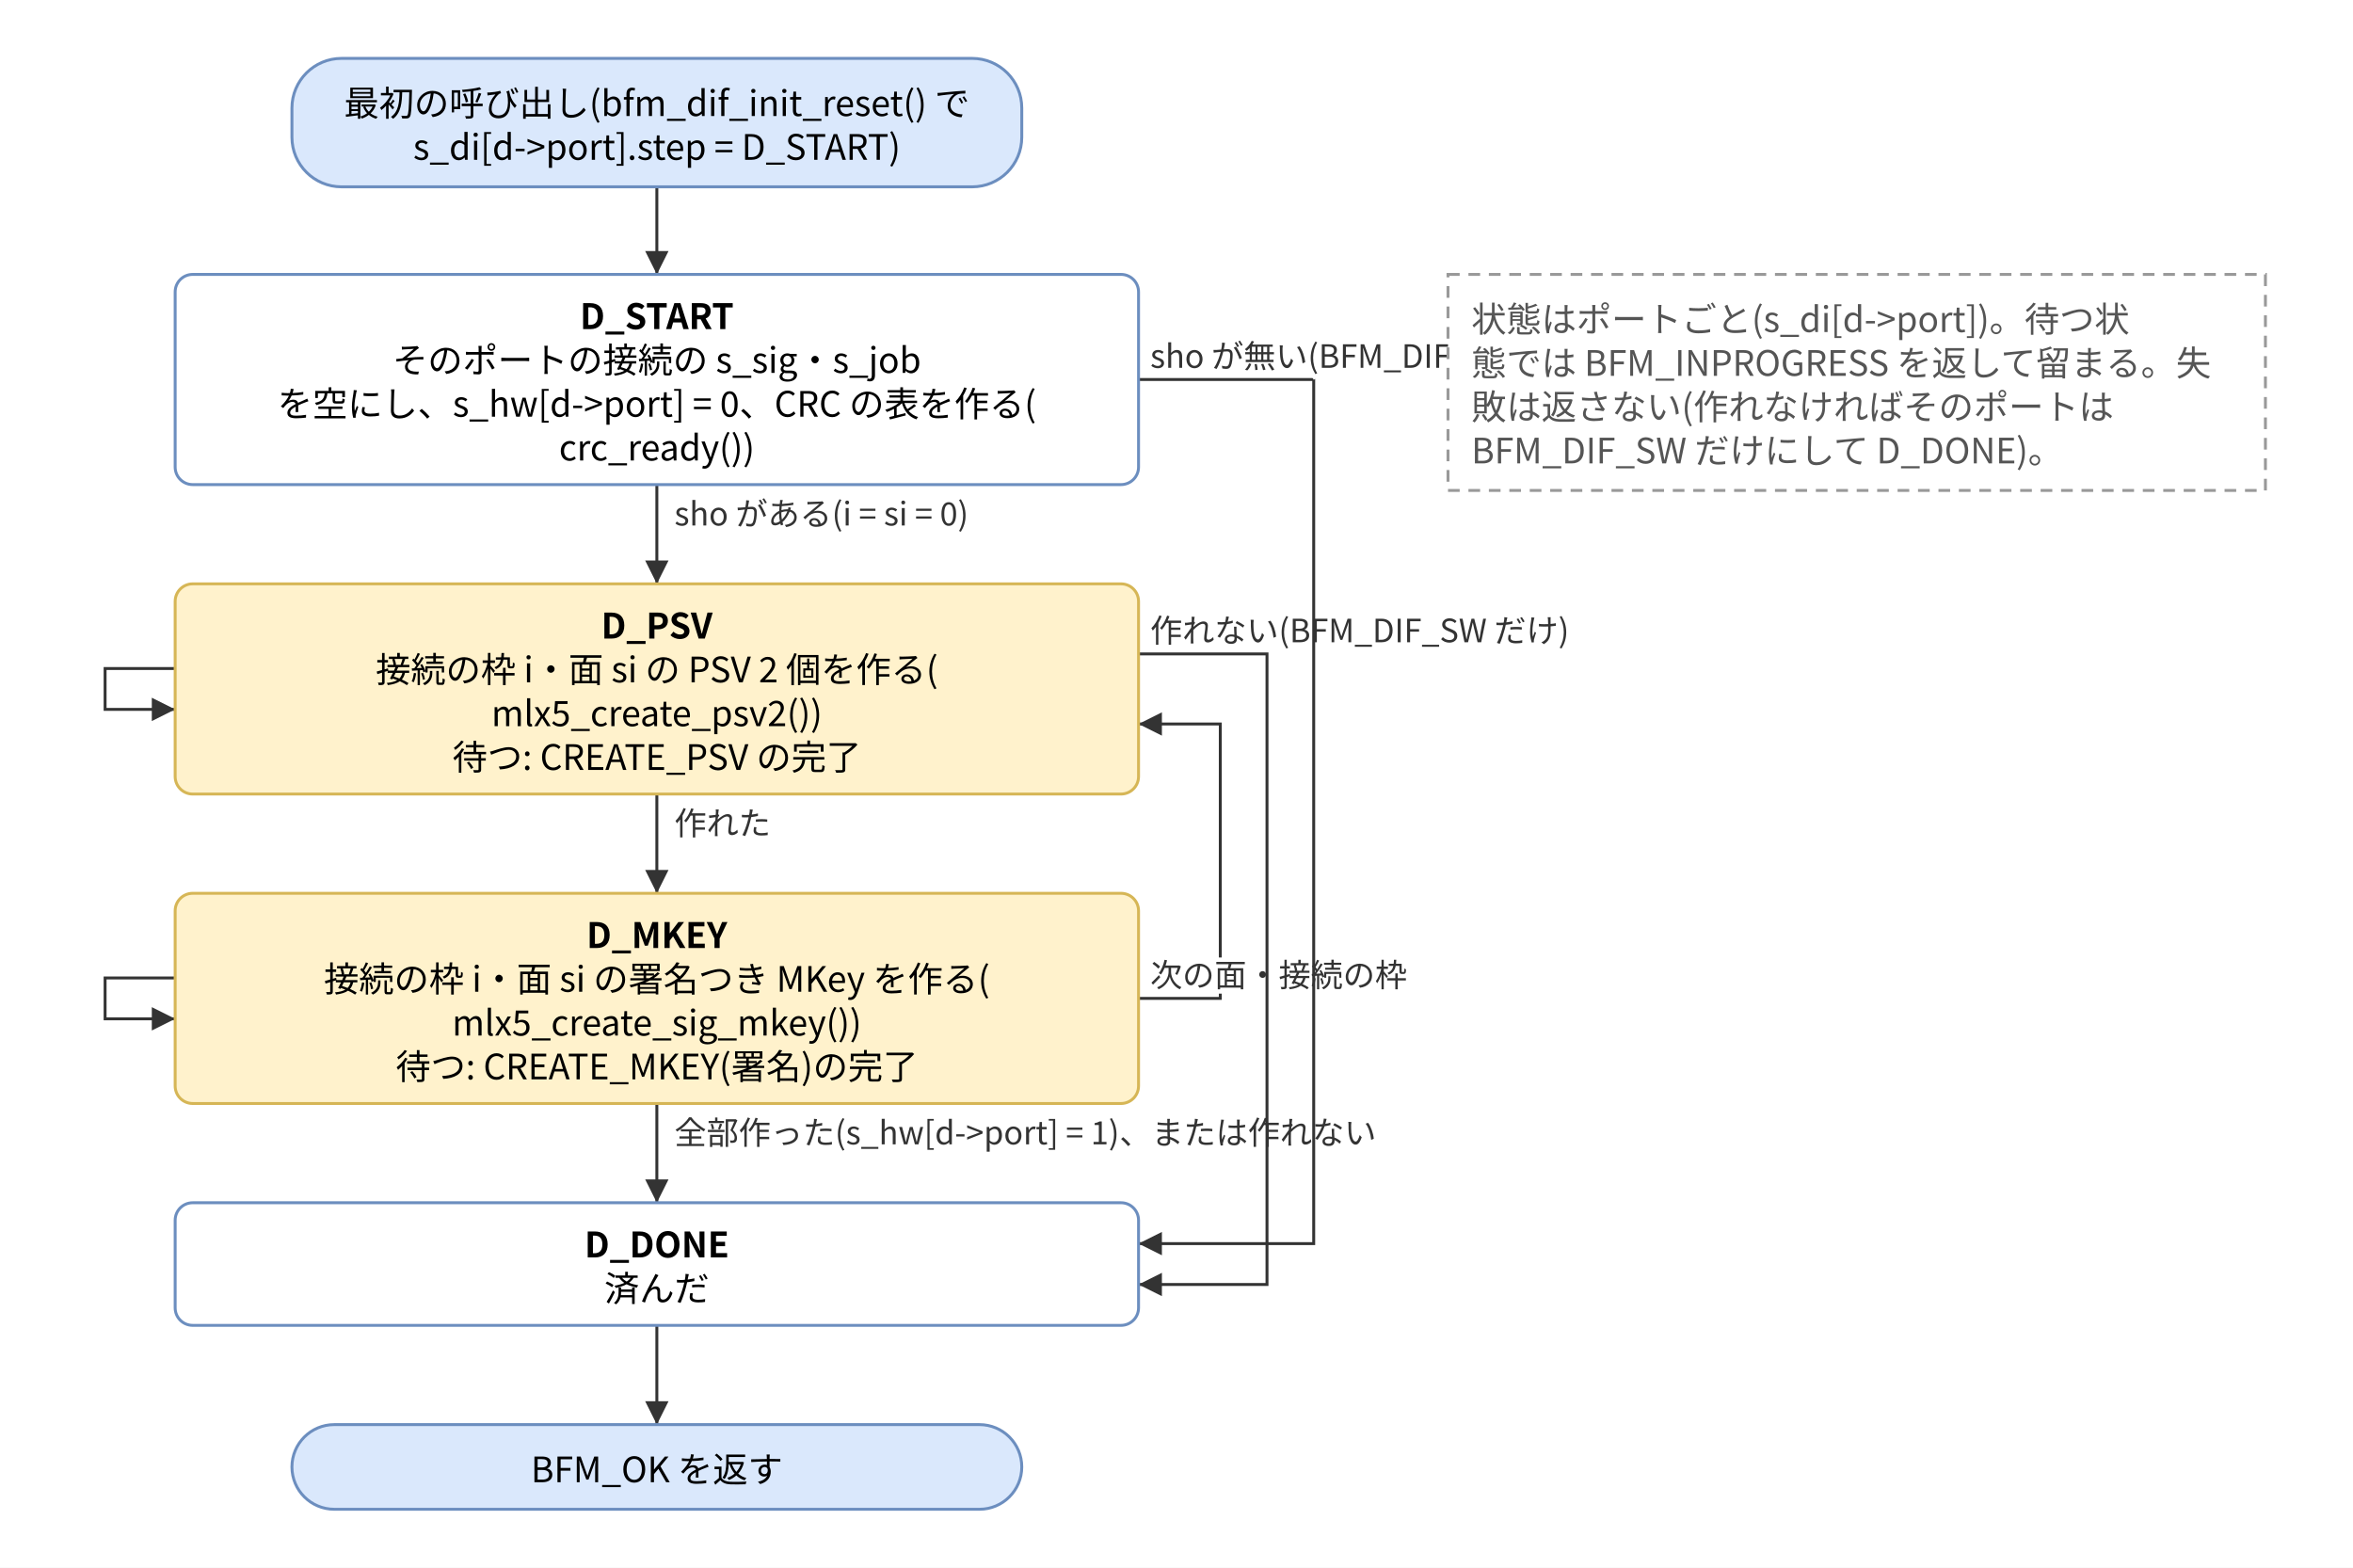
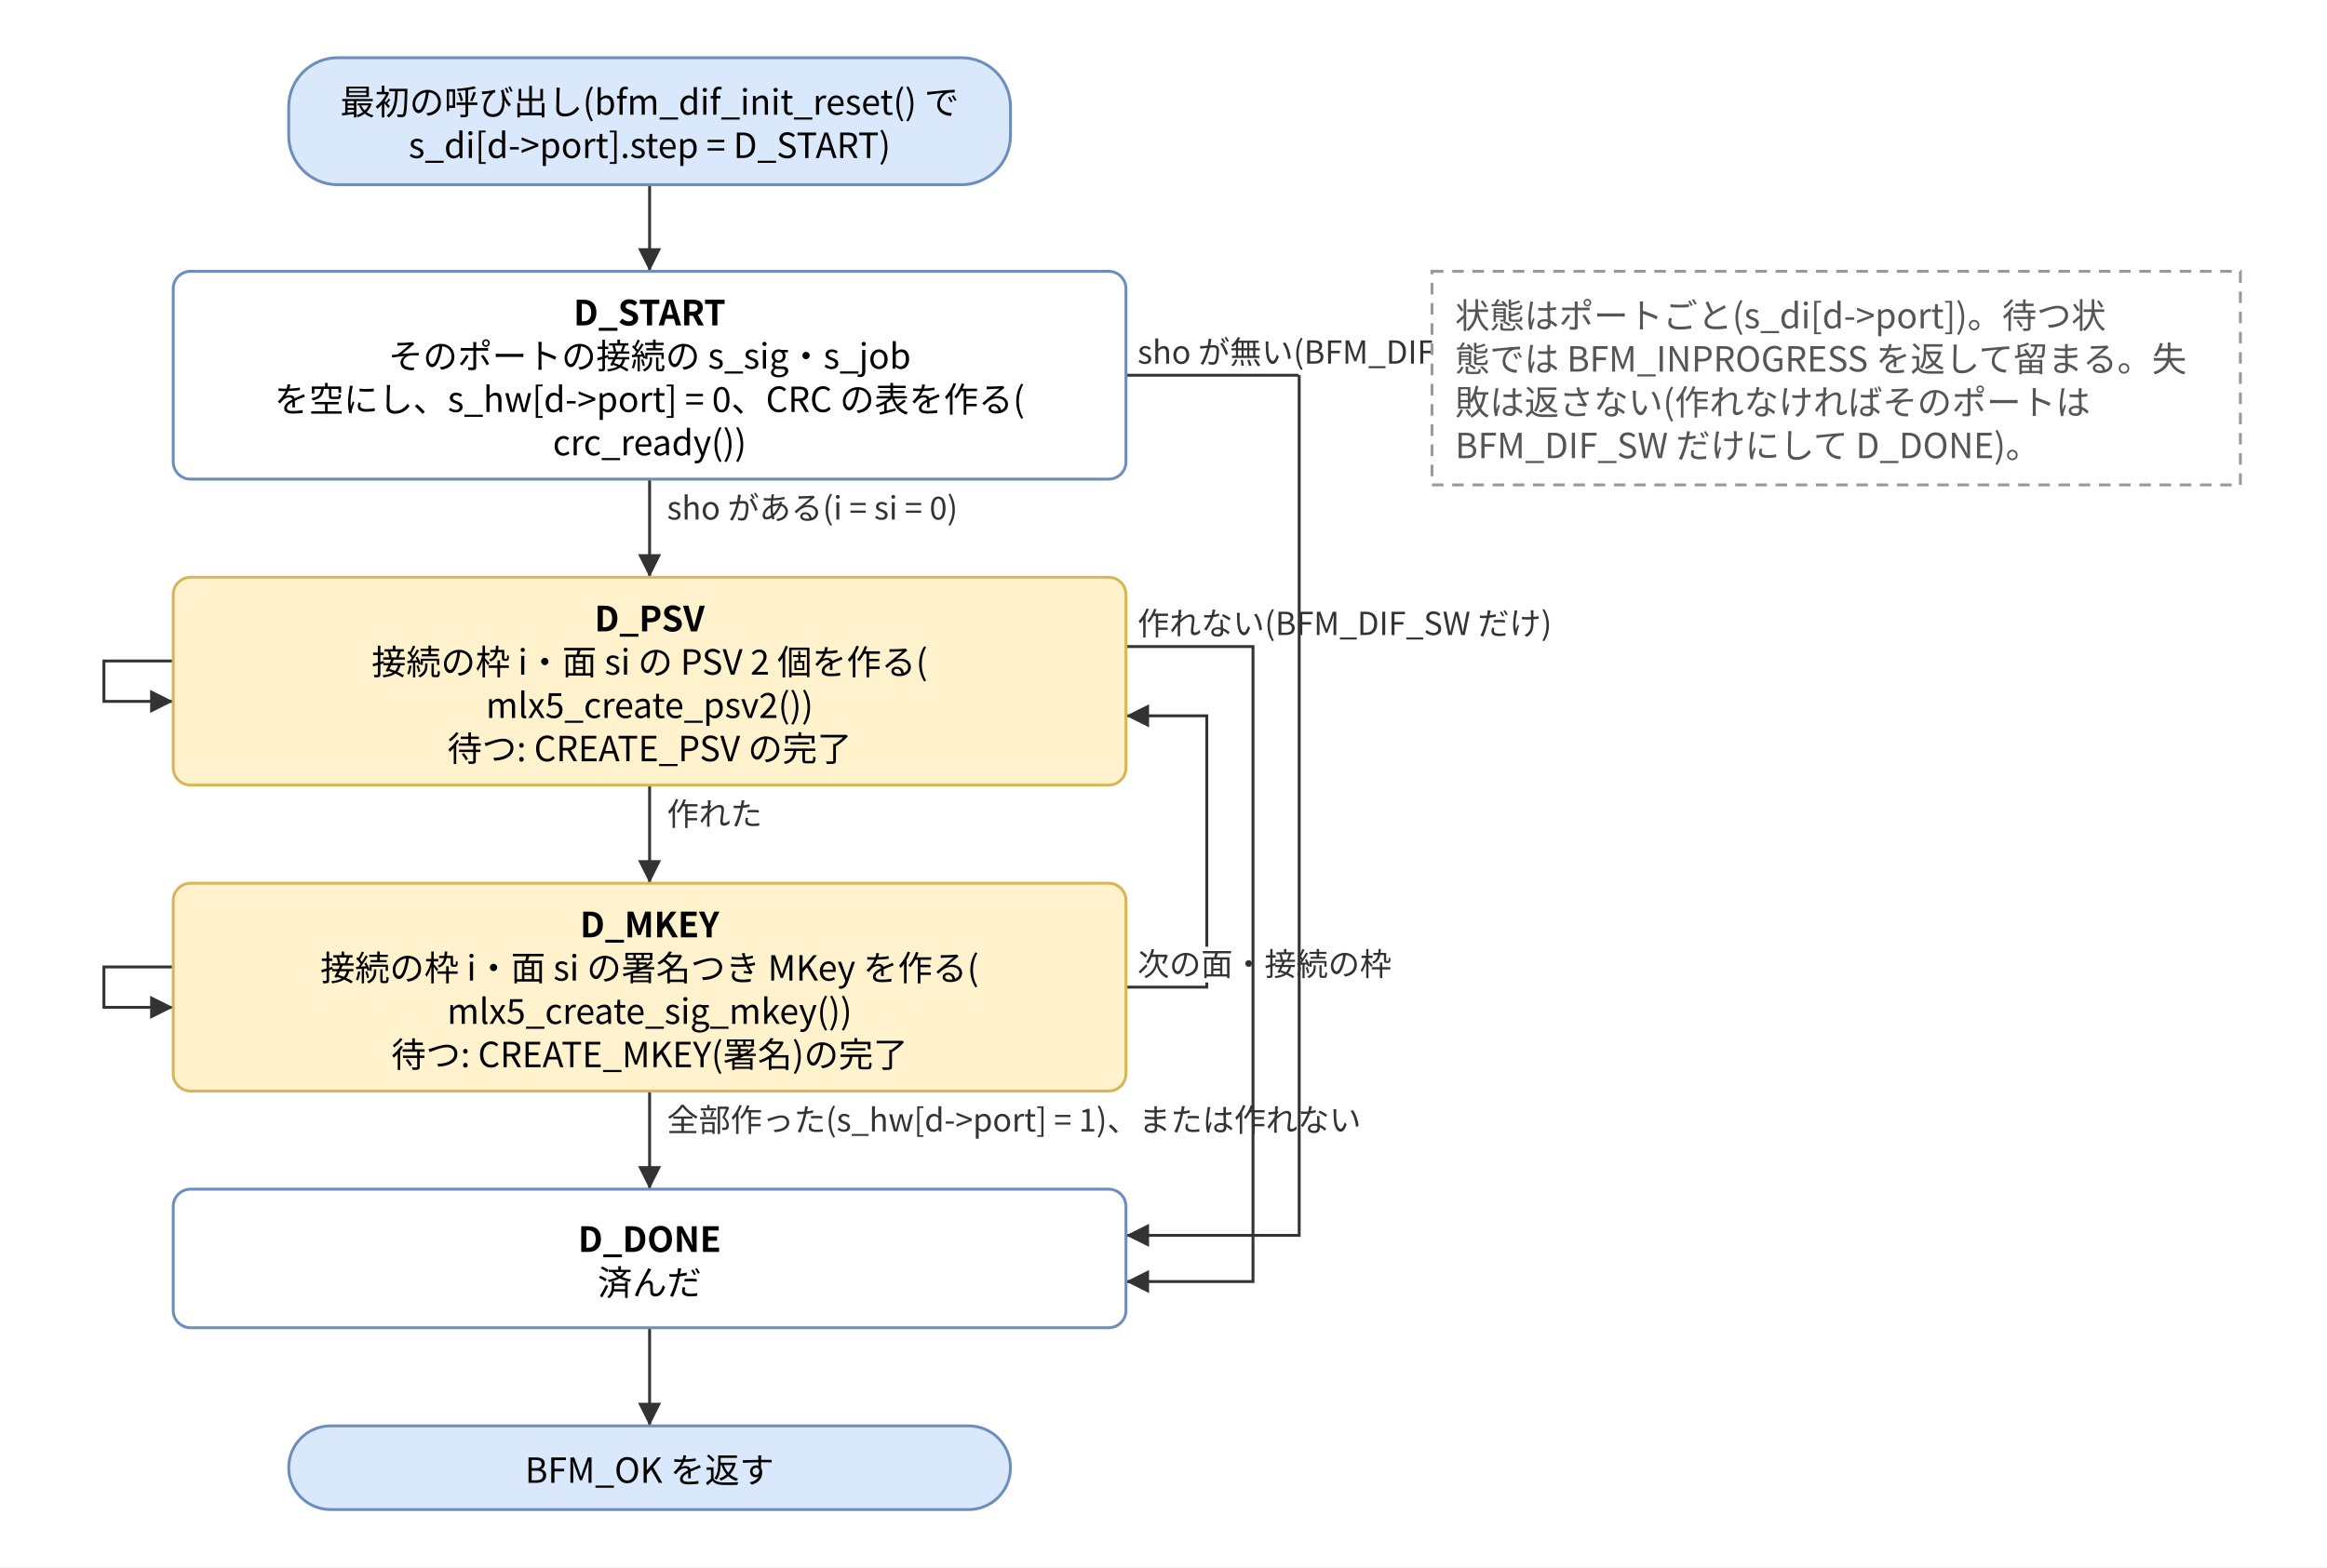
- <svg xmlns="http://www.w3.org/2000/svg" version="1.1" width="806" height="537" viewBox="0 0 806 537" font-family="Noto Sans CJK JP, Meiryo, sans-serif" content="&lt;mxfile host=&quot;bfmem-gen&quot; type=&quot;device&quot;&gt;&lt;diagram id=&quot;72f030a4551d53ef8d84&quot; name=&quot;bfm_dif_init_step 状態遷移&quot;&gt;&lt;mxGraphModel dx=&quot;800&quot; dy=&quot;600&quot; grid=&quot;0&quot; gridSize=&quot;10&quot; guides=&quot;1&quot; tooltips=&quot;1&quot; connect=&quot;1&quot; arrows=&quot;1&quot; fold=&quot;1&quot; page=&quot;0&quot; pageScale=&quot;1&quot; math=&quot;0&quot; shadow=&quot;0&quot;&gt;&lt;root&gt;&lt;mxCell id=&quot;0&quot;/&gt;&lt;mxCell id=&quot;1&quot; parent=&quot;0&quot;/&gt;&lt;mxCell id=&quot;s_start&quot; value=&quot;最初の呼び出し(bfm_dif_init_reset() で&amp;lt;br&amp;gt;s_di[d-&amp;amp;gt;port].step = D_START)&quot; style=&quot;rounded=1;arcSize=50;whiteSpace=wrap;html=1;fillColor=#dae8fc;strokeColor=#6c8ebf;&quot; vertex=&quot;1&quot; parent=&quot;1&quot;&gt;&lt;mxGeometry x=&quot;100.0&quot; y=&quot;20.0&quot; width=&quot;250.0&quot; height=&quot;44.0&quot; as=&quot;geometry&quot;/&gt;&lt;/mxCell&gt;&lt;mxCell id=&quot;s0&quot; value=&quot;D_START&amp;lt;br&amp;gt;そのポートの接続の s_sig・s_job&amp;lt;br&amp;gt;を空にし、s_hw[d-&amp;amp;gt;port] = 0、CRC の表を作る(&amp;lt;br&amp;gt;crc_ready())&quot; style=&quot;rounded=1;whiteSpace=wrap;html=1;fillColor=#ffffff;strokeColor=#6c8ebf;&quot; vertex=&quot;1&quot; parent=&quot;1&quot;&gt;&lt;mxGeometry x=&quot;60.0&quot; y=&quot;94.0&quot; width=&quot;330.0&quot; height=&quot;72.0&quot; as=&quot;geometry&quot;/&gt;&lt;/mxCell&gt;&lt;mxCell id=&quot;s1&quot; value=&quot;D_PSV&amp;lt;br&amp;gt;接続の枠 i・面 si の PSV 2 個を作る(&amp;lt;br&amp;gt;mlx5_create_psv2())&amp;lt;br&amp;gt;待つ: CREATE_PSV の完了&quot; style=&quot;rounded=1;whiteSpace=wrap;html=1;fillColor=#fff2cc;strokeColor=#d6b656;&quot; vertex=&quot;1&quot; parent=&quot;1&quot;&gt;&lt;mxGeometry x=&quot;60.0&quot; y=&quot;200.0&quot; width=&quot;330.0&quot; height=&quot;72.0&quot; as=&quot;geometry&quot;/&gt;&lt;/mxCell&gt;&lt;mxCell id=&quot;s2&quot; value=&quot;D_MKEY&amp;lt;br&amp;gt;接続の枠 i・面 si の署名つき MKey を作る(&amp;lt;br&amp;gt;mlx5_create_sig_mkey())&amp;lt;br&amp;gt;待つ: CREATE_MKEY(署名)の完了&quot; style=&quot;rounded=1;whiteSpace=wrap;html=1;fillColor=#fff2cc;strokeColor=#d6b656;&quot; vertex=&quot;1&quot; parent=&quot;1&quot;&gt;&lt;mxGeometry x=&quot;60.0&quot; y=&quot;306.0&quot; width=&quot;330.0&quot; height=&quot;72.0&quot; as=&quot;geometry&quot;/&gt;&lt;/mxCell&gt;&lt;mxCell id=&quot;s3&quot; value=&quot;D_DONE&amp;lt;br&amp;gt;済んだ&quot; style=&quot;rounded=1;whiteSpace=wrap;html=1;fillColor=#ffffff;strokeColor=#6c8ebf;&quot; vertex=&quot;1&quot; parent=&quot;1&quot;&gt;&lt;mxGeometry x=&quot;60.0&quot; y=&quot;412.0&quot; width=&quot;330.0&quot; height=&quot;42.0&quot; as=&quot;geometry&quot;/&gt;&lt;/mxCell&gt;&lt;mxCell id=&quot;s_end&quot; value=&quot;BFM_OK を返す&quot; style=&quot;rounded=1;arcSize=50;whiteSpace=wrap;html=1;fillColor=#dae8fc;strokeColor=#6c8ebf;&quot; vertex=&quot;1&quot; parent=&quot;1&quot;&gt;&lt;mxGeometry x=&quot;100.0&quot; y=&quot;488.0&quot; width=&quot;250.0&quot; height=&quot;29.0&quot; as=&quot;geometry&quot;/&gt;&lt;/mxCell&gt;&lt;mxCell id=&quot;s_note&quot; value=&quot;状態はポートごと(s_di[d-&amp;amp;gt;port])。待つ状&amp;lt;br&amp;gt;態では BFM_INPROGRESS を返して留まる。失&amp;lt;br&amp;gt;敗は返さない(作れなければそのポートは&amp;lt;br&amp;gt;BFM_DIF_SW だけにして D_DONE)。&quot; style=&quot;rounded=0;whiteSpace=wrap;html=1;dashed=1;strokeColor=#999999;fontColor=#555555;align=left;spacingLeft=8;&quot; vertex=&quot;1&quot; parent=&quot;1&quot;&gt;&lt;mxGeometry x=&quot;496.0&quot; y=&quot;94.0&quot; width=&quot;280.0&quot; height=&quot;74.0&quot; as=&quot;geometry&quot;/&gt;&lt;/mxCell&gt;&lt;mxCell id=&quot;e0&quot; value=&quot;&quot; style=&quot;edgeStyle=none;html=1;rounded=0;endArrow=block;endFill=1;exitX=0.5;exitY=1;exitDx=0;exitDy=0;exitPerimeter=0;entryX=0.5;entryY=0;entryDx=0;entryDy=0;entryPerimeter=0;&quot; edge=&quot;1&quot; parent=&quot;1&quot; source=&quot;s_start&quot; target=&quot;s0&quot;&gt;&lt;mxGeometry relative=&quot;1&quot; as=&quot;geometry&quot;&gt;&lt;Array as=&quot;points&quot;&gt;&lt;/Array&gt;&lt;/mxGeometry&gt;&lt;/mxCell&gt;&lt;mxCell id=&quot;e1&quot; value=&quot;sho がある(i = si = 0)&quot; style=&quot;edgeStyle=none;html=1;rounded=0;endArrow=block;endFill=1;exitX=0.5;exitY=1;exitDx=0;exitDy=0;exitPerimeter=0;entryX=0.5;entryY=0;entryDx=0;entryDy=0;entryPerimeter=0;&quot; edge=&quot;1&quot; parent=&quot;1&quot; source=&quot;s0&quot; target=&quot;s1&quot;&gt;&lt;mxGeometry relative=&quot;1&quot; as=&quot;geometry&quot;&gt;&lt;Array as=&quot;points&quot;&gt;&lt;/Array&gt;&lt;/mxGeometry&gt;&lt;/mxCell&gt;&lt;mxCell id=&quot;e2&quot; value=&quot;作れた&quot; style=&quot;edgeStyle=none;html=1;rounded=0;endArrow=block;endFill=1;exitX=0.5;exitY=1;exitDx=0;exitDy=0;exitPerimeter=0;entryX=0.5;entryY=0;entryDx=0;entryDy=0;entryPerimeter=0;&quot; edge=&quot;1&quot; parent=&quot;1&quot; source=&quot;s1&quot; target=&quot;s2&quot;&gt;&lt;mxGeometry relative=&quot;1&quot; as=&quot;geometry&quot;&gt;&lt;Array as=&quot;points&quot;&gt;&lt;/Array&gt;&lt;/mxGeometry&gt;&lt;/mxCell&gt;&lt;mxCell id=&quot;e3&quot; value=&quot;全部作った(s_hw[d-&amp;gt;port] = 1)、または作れない&quot; style=&quot;edgeStyle=none;html=1;rounded=0;endArrow=block;endFill=1;exitX=0.5;exitY=1;exitDx=0;exitDy=0;exitPerimeter=0;entryX=0.5;entryY=0;entryDx=0;entryDy=0;entryPerimeter=0;&quot; edge=&quot;1&quot; parent=&quot;1&quot; source=&quot;s2&quot; target=&quot;s3&quot;&gt;&lt;mxGeometry relative=&quot;1&quot; as=&quot;geometry&quot;&gt;&lt;Array as=&quot;points&quot;&gt;&lt;/Array&gt;&lt;/mxGeometry&gt;&lt;/mxCell&gt;&lt;mxCell id=&quot;e4&quot; value=&quot;&quot; style=&quot;edgeStyle=none;html=1;rounded=0;endArrow=block;endFill=1;exitX=0.5;exitY=1;exitDx=0;exitDy=0;exitPerimeter=0;entryX=0.5;entryY=0;entryDx=0;entryDy=0;entryPerimeter=0;&quot; edge=&quot;1&quot; parent=&quot;1&quot; source=&quot;s3&quot; target=&quot;s_end&quot;&gt;&lt;mxGeometry relative=&quot;1&quot; as=&quot;geometry&quot;&gt;&lt;Array as=&quot;points&quot;&gt;&lt;/Array&gt;&lt;/mxGeometry&gt;&lt;/mxCell&gt;&lt;mxCell id=&quot;e5&quot; value=&quot;次の面・接続の枠&quot; style=&quot;edgeStyle=none;html=1;rounded=0;endArrow=block;endFill=1;exitX=1;exitY=0.5;exitDx=0;exitDy=0;exitPerimeter=0;entryX=1;entryY=0.667;entryDx=0;entryDy=0;entryPerimeter=0;&quot; edge=&quot;1&quot; parent=&quot;1&quot; source=&quot;s2&quot; target=&quot;s1&quot;&gt;&lt;mxGeometry relative=&quot;1&quot; as=&quot;geometry&quot;&gt;&lt;Array as=&quot;points&quot;&gt;&lt;mxPoint x=&quot;418.0&quot; y=&quot;342.0&quot;/&gt;&lt;mxPoint x=&quot;418.0&quot; y=&quot;248.0&quot;/&gt;&lt;/Array&gt;&lt;/mxGeometry&gt;&lt;/mxCell&gt;&lt;mxCell id=&quot;e6&quot; value=&quot;作れない(BFM_DIF_SW だけ)&quot; style=&quot;edgeStyle=none;html=1;rounded=0;endArrow=block;endFill=1;exitX=1;exitY=0.333;exitDx=0;exitDy=0;exitPerimeter=0;entryX=1;entryY=0.667;entryDx=0;entryDy=0;entryPerimeter=0;&quot; edge=&quot;1&quot; parent=&quot;1&quot; source=&quot;s1&quot; target=&quot;s3&quot;&gt;&lt;mxGeometry relative=&quot;1&quot; as=&quot;geometry&quot;&gt;&lt;Array as=&quot;points&quot;&gt;&lt;mxPoint x=&quot;434.0&quot; y=&quot;224.0&quot;/&gt;&lt;mxPoint x=&quot;434.0&quot; y=&quot;440.0&quot;/&gt;&lt;/Array&gt;&lt;/mxGeometry&gt;&lt;/mxCell&gt;&lt;mxCell id=&quot;e7&quot; value=&quot;sho が無い(BFM_DIF_SW だけ)&quot; style=&quot;edgeStyle=none;html=1;rounded=0;endArrow=block;endFill=1;exitX=1;exitY=0.5;exitDx=0;exitDy=0;exitPerimeter=0;entryX=1;entryY=0.333;entryDx=0;entryDy=0;entryPerimeter=0;&quot; edge=&quot;1&quot; parent=&quot;1&quot; source=&quot;s0&quot; target=&quot;s3&quot;&gt;&lt;mxGeometry relative=&quot;1&quot; as=&quot;geometry&quot;&gt;&lt;Array as=&quot;points&quot;&gt;&lt;mxPoint x=&quot;450.0&quot; y=&quot;130.0&quot;/&gt;&lt;mxPoint x=&quot;450.0&quot; y=&quot;426.0&quot;/&gt;&lt;/Array&gt;&lt;/mxGeometry&gt;&lt;/mxCell&gt;&lt;mxCell id=&quot;e8&quot; value=&quot;&quot; style=&quot;edgeStyle=none;html=1;rounded=0;endArrow=block;endFill=1;exitX=0;exitY=0.403;exitDx=0;exitDy=0;exitPerimeter=0;entryX=0;entryY=0.597;entryDx=0;entryDy=0;entryPerimeter=0;&quot; edge=&quot;1&quot; parent=&quot;1&quot; source=&quot;s1&quot; target=&quot;s1&quot;&gt;&lt;mxGeometry relative=&quot;1&quot; as=&quot;geometry&quot;&gt;&lt;Array as=&quot;points&quot;&gt;&lt;mxPoint x=&quot;36.0&quot; y=&quot;229.0&quot;/&gt;&lt;mxPoint x=&quot;36.0&quot; y=&quot;243.0&quot;/&gt;&lt;/Array&gt;&lt;/mxGeometry&gt;&lt;/mxCell&gt;&lt;mxCell id=&quot;e9&quot; value=&quot;&quot; style=&quot;edgeStyle=none;html=1;rounded=0;endArrow=block;endFill=1;exitX=0;exitY=0.403;exitDx=0;exitDy=0;exitPerimeter=0;entryX=0;entryY=0.597;entryDx=0;entryDy=0;entryPerimeter=0;&quot; edge=&quot;1&quot; parent=&quot;1&quot; source=&quot;s2&quot; target=&quot;s2&quot;&gt;&lt;mxGeometry relative=&quot;1&quot; as=&quot;geometry&quot;&gt;&lt;Array as=&quot;points&quot;&gt;&lt;mxPoint x=&quot;36.0&quot; y=&quot;335.0&quot;/&gt;&lt;mxPoint x=&quot;36.0&quot; y=&quot;349.0&quot;/&gt;&lt;/Array&gt;&lt;/mxGeometry&gt;&lt;/mxCell&gt;&lt;/root&gt;&lt;/mxGraphModel&gt;&lt;/diagram&gt;&lt;/mxfile&gt;">
+ <svg xmlns="http://www.w3.org/2000/svg" version="1.1" width="806" height="543" viewBox="0 0 806 543" font-family="Noto Sans CJK JP, Meiryo, sans-serif" content="&lt;mxfile host=&quot;bfmem-gen&quot; type=&quot;device&quot;&gt;&lt;diagram id=&quot;72f030a4551d53ef8d84&quot; name=&quot;bfm_dif_init_step 状態遷移&quot;&gt;&lt;mxGraphModel dx=&quot;800&quot; dy=&quot;600&quot; grid=&quot;0&quot; gridSize=&quot;10&quot; guides=&quot;1&quot; tooltips=&quot;1&quot; connect=&quot;1&quot; arrows=&quot;1&quot; fold=&quot;1&quot; page=&quot;0&quot; pageScale=&quot;1&quot; math=&quot;0&quot; shadow=&quot;0&quot;&gt;&lt;root&gt;&lt;mxCell id=&quot;0&quot;/&gt;&lt;mxCell id=&quot;1&quot; parent=&quot;0&quot;/&gt;&lt;mxCell id=&quot;s_start&quot; value=&quot;最初の呼び出し(bfm_dif_init_reset() で&amp;lt;br&amp;gt;s_di[d-&amp;amp;gt;port].step = D_START)&quot; style=&quot;rounded=1;arcSize=50;whiteSpace=wrap;html=1;fillColor=#dae8fc;strokeColor=#6c8ebf;&quot; vertex=&quot;1&quot; parent=&quot;1&quot;&gt;&lt;mxGeometry x=&quot;100.0&quot; y=&quot;20.0&quot; width=&quot;250.0&quot; height=&quot;44.0&quot; as=&quot;geometry&quot;/&gt;&lt;/mxCell&gt;&lt;mxCell id=&quot;s0&quot; value=&quot;D_START&amp;lt;br&amp;gt;そのポートの接続の s_sig・s_job&amp;lt;br&amp;gt;を空にし、s_hw[d-&amp;amp;gt;port] = 0、CRC の表を作る(&amp;lt;br&amp;gt;crc_ready())&quot; style=&quot;rounded=1;whiteSpace=wrap;html=1;fillColor=#ffffff;strokeColor=#6c8ebf;&quot; vertex=&quot;1&quot; parent=&quot;1&quot;&gt;&lt;mxGeometry x=&quot;60.0&quot; y=&quot;94.0&quot; width=&quot;330.0&quot; height=&quot;72.0&quot; as=&quot;geometry&quot;/&gt;&lt;/mxCell&gt;&lt;mxCell id=&quot;s1&quot; value=&quot;D_PSV&amp;lt;br&amp;gt;接続の枠 i・面 si の PSV 2 個を作る(&amp;lt;br&amp;gt;mlx5_create_psv2())&amp;lt;br&amp;gt;待つ: CREATE_PSV の完了&quot; style=&quot;rounded=1;whiteSpace=wrap;html=1;fillColor=#fff2cc;strokeColor=#d6b656;&quot; vertex=&quot;1&quot; parent=&quot;1&quot;&gt;&lt;mxGeometry x=&quot;60.0&quot; y=&quot;200.0&quot; width=&quot;330.0&quot; height=&quot;72.0&quot; as=&quot;geometry&quot;/&gt;&lt;/mxCell&gt;&lt;mxCell id=&quot;s2&quot; value=&quot;D_MKEY&amp;lt;br&amp;gt;接続の枠 i・面 si の署名つき MKey を作る(&amp;lt;br&amp;gt;mlx5_create_sig_mkey())&amp;lt;br&amp;gt;待つ: CREATE_MKEY(署名)の完了&quot; style=&quot;rounded=1;whiteSpace=wrap;html=1;fillColor=#fff2cc;strokeColor=#d6b656;&quot; vertex=&quot;1&quot; parent=&quot;1&quot;&gt;&lt;mxGeometry x=&quot;60.0&quot; y=&quot;306.0&quot; width=&quot;330.0&quot; height=&quot;72.0&quot; as=&quot;geometry&quot;/&gt;&lt;/mxCell&gt;&lt;mxCell id=&quot;s3&quot; value=&quot;D_DONE&amp;lt;br&amp;gt;済んだ&quot; style=&quot;rounded=1;whiteSpace=wrap;html=1;fillColor=#ffffff;strokeColor=#6c8ebf;&quot; vertex=&quot;1&quot; parent=&quot;1&quot;&gt;&lt;mxGeometry x=&quot;60.0&quot; y=&quot;412.0&quot; width=&quot;330.0&quot; height=&quot;48.0&quot; as=&quot;geometry&quot;/&gt;&lt;/mxCell&gt;&lt;mxCell id=&quot;s_end&quot; value=&quot;BFM_OK を返す&quot; style=&quot;rounded=1;arcSize=50;whiteSpace=wrap;html=1;fillColor=#dae8fc;strokeColor=#6c8ebf;&quot; vertex=&quot;1&quot; parent=&quot;1&quot;&gt;&lt;mxGeometry x=&quot;100.0&quot; y=&quot;494.0&quot; width=&quot;250.0&quot; height=&quot;29.0&quot; as=&quot;geometry&quot;/&gt;&lt;/mxCell&gt;&lt;mxCell id=&quot;s_note&quot; value=&quot;状態はポートごと(s_di[d-&amp;amp;gt;port])。待つ状&amp;lt;br&amp;gt;態では BFM_INPROGRESS を返して留まる。失&amp;lt;br&amp;gt;敗は返さない(作れなければそのポートは&amp;lt;br&amp;gt;BFM_DIF_SW だけにして D_DONE)。&quot; style=&quot;rounded=0;whiteSpace=wrap;html=1;dashed=1;strokeColor=#999999;fontColor=#555555;align=left;spacingLeft=8;&quot; vertex=&quot;1&quot; parent=&quot;1&quot;&gt;&lt;mxGeometry x=&quot;496.0&quot; y=&quot;94.0&quot; width=&quot;280.0&quot; height=&quot;74.0&quot; as=&quot;geometry&quot;/&gt;&lt;/mxCell&gt;&lt;mxCell id=&quot;e0&quot; value=&quot;&quot; style=&quot;edgeStyle=none;html=1;rounded=0;endArrow=block;endFill=1;exitX=0.5;exitY=1;exitDx=0;exitDy=0;exitPerimeter=0;entryX=0.5;entryY=0;entryDx=0;entryDy=0;entryPerimeter=0;&quot; edge=&quot;1&quot; parent=&quot;1&quot; source=&quot;s_start&quot; target=&quot;s0&quot;&gt;&lt;mxGeometry relative=&quot;1&quot; as=&quot;geometry&quot;&gt;&lt;Array as=&quot;points&quot;&gt;&lt;/Array&gt;&lt;/mxGeometry&gt;&lt;/mxCell&gt;&lt;mxCell id=&quot;e1&quot; value=&quot;sho がある(i = si = 0)&quot; style=&quot;edgeStyle=none;html=1;rounded=0;endArrow=block;endFill=1;exitX=0.5;exitY=1;exitDx=0;exitDy=0;exitPerimeter=0;entryX=0.5;entryY=0;entryDx=0;entryDy=0;entryPerimeter=0;&quot; edge=&quot;1&quot; parent=&quot;1&quot; source=&quot;s0&quot; target=&quot;s1&quot;&gt;&lt;mxGeometry relative=&quot;1&quot; as=&quot;geometry&quot;&gt;&lt;Array as=&quot;points&quot;&gt;&lt;/Array&gt;&lt;/mxGeometry&gt;&lt;/mxCell&gt;&lt;mxCell id=&quot;e2&quot; value=&quot;作れた&quot; style=&quot;edgeStyle=none;html=1;rounded=0;endArrow=block;endFill=1;exitX=0.5;exitY=1;exitDx=0;exitDy=0;exitPerimeter=0;entryX=0.5;entryY=0;entryDx=0;entryDy=0;entryPerimeter=0;&quot; edge=&quot;1&quot; parent=&quot;1&quot; source=&quot;s1&quot; target=&quot;s2&quot;&gt;&lt;mxGeometry relative=&quot;1&quot; as=&quot;geometry&quot;&gt;&lt;Array as=&quot;points&quot;&gt;&lt;/Array&gt;&lt;/mxGeometry&gt;&lt;/mxCell&gt;&lt;mxCell id=&quot;e3&quot; value=&quot;全部作った(s_hw[d-&amp;gt;port] = 1)、または作れない&quot; style=&quot;edgeStyle=none;html=1;rounded=0;endArrow=block;endFill=1;exitX=0.5;exitY=1;exitDx=0;exitDy=0;exitPerimeter=0;entryX=0.5;entryY=0;entryDx=0;entryDy=0;entryPerimeter=0;&quot; edge=&quot;1&quot; parent=&quot;1&quot; source=&quot;s2&quot; target=&quot;s3&quot;&gt;&lt;mxGeometry relative=&quot;1&quot; as=&quot;geometry&quot;&gt;&lt;Array as=&quot;points&quot;&gt;&lt;/Array&gt;&lt;/mxGeometry&gt;&lt;/mxCell&gt;&lt;mxCell id=&quot;e4&quot; value=&quot;&quot; style=&quot;edgeStyle=none;html=1;rounded=0;endArrow=block;endFill=1;exitX=0.5;exitY=1;exitDx=0;exitDy=0;exitPerimeter=0;entryX=0.5;entryY=0;entryDx=0;entryDy=0;entryPerimeter=0;&quot; edge=&quot;1&quot; parent=&quot;1&quot; source=&quot;s3&quot; target=&quot;s_end&quot;&gt;&lt;mxGeometry relative=&quot;1&quot; as=&quot;geometry&quot;&gt;&lt;Array as=&quot;points&quot;&gt;&lt;/Array&gt;&lt;/mxGeometry&gt;&lt;/mxCell&gt;&lt;mxCell id=&quot;e5&quot; value=&quot;次の面・接続の枠&quot; style=&quot;edgeStyle=none;html=1;rounded=0;endArrow=block;endFill=1;exitX=1;exitY=0.5;exitDx=0;exitDy=0;exitPerimeter=0;entryX=1;entryY=0.667;entryDx=0;entryDy=0;entryPerimeter=0;&quot; edge=&quot;1&quot; parent=&quot;1&quot; source=&quot;s2&quot; target=&quot;s1&quot;&gt;&lt;mxGeometry relative=&quot;1&quot; as=&quot;geometry&quot;&gt;&lt;Array as=&quot;points&quot;&gt;&lt;mxPoint x=&quot;418.0&quot; y=&quot;342.0&quot;/&gt;&lt;mxPoint x=&quot;418.0&quot; y=&quot;248.0&quot;/&gt;&lt;/Array&gt;&lt;/mxGeometry&gt;&lt;/mxCell&gt;&lt;mxCell id=&quot;e6&quot; value=&quot;作れない(BFM_DIF_SW だけ)&quot; style=&quot;edgeStyle=none;html=1;rounded=0;endArrow=block;endFill=1;exitX=1;exitY=0.333;exitDx=0;exitDy=0;exitPerimeter=0;entryX=1;entryY=0.667;entryDx=0;entryDy=0;entryPerimeter=0;&quot; edge=&quot;1&quot; parent=&quot;1&quot; source=&quot;s1&quot; target=&quot;s3&quot;&gt;&lt;mxGeometry relative=&quot;1&quot; as=&quot;geometry&quot;&gt;&lt;Array as=&quot;points&quot;&gt;&lt;mxPoint x=&quot;434.0&quot; y=&quot;224.0&quot;/&gt;&lt;mxPoint x=&quot;434.0&quot; y=&quot;444.0&quot;/&gt;&lt;/Array&gt;&lt;/mxGeometry&gt;&lt;/mxCell&gt;&lt;mxCell id=&quot;e7&quot; value=&quot;sho が無い(BFM_DIF_SW だけ)&quot; style=&quot;edgeStyle=none;html=1;rounded=0;endArrow=block;endFill=1;exitX=1;exitY=0.5;exitDx=0;exitDy=0;exitPerimeter=0;entryX=1;entryY=0.333;entryDx=0;entryDy=0;entryPerimeter=0;&quot; edge=&quot;1&quot; parent=&quot;1&quot; source=&quot;s0&quot; target=&quot;s3&quot;&gt;&lt;mxGeometry relative=&quot;1&quot; as=&quot;geometry&quot;&gt;&lt;Array as=&quot;points&quot;&gt;&lt;mxPoint x=&quot;450.0&quot; y=&quot;130.0&quot;/&gt;&lt;mxPoint x=&quot;450.0&quot; y=&quot;428.0&quot;/&gt;&lt;/Array&gt;&lt;/mxGeometry&gt;&lt;/mxCell&gt;&lt;mxCell id=&quot;e8&quot; value=&quot;&quot; style=&quot;edgeStyle=none;html=1;rounded=0;endArrow=block;endFill=1;exitX=0;exitY=0.403;exitDx=0;exitDy=0;exitPerimeter=0;entryX=0;entryY=0.597;entryDx=0;entryDy=0;entryPerimeter=0;&quot; edge=&quot;1&quot; parent=&quot;1&quot; source=&quot;s1&quot; target=&quot;s1&quot;&gt;&lt;mxGeometry relative=&quot;1&quot; as=&quot;geometry&quot;&gt;&lt;Array as=&quot;points&quot;&gt;&lt;mxPoint x=&quot;36.0&quot; y=&quot;229.0&quot;/&gt;&lt;mxPoint x=&quot;36.0&quot; y=&quot;243.0&quot;/&gt;&lt;/Array&gt;&lt;/mxGeometry&gt;&lt;/mxCell&gt;&lt;mxCell id=&quot;e9&quot; value=&quot;&quot; style=&quot;edgeStyle=none;html=1;rounded=0;endArrow=block;endFill=1;exitX=0;exitY=0.403;exitDx=0;exitDy=0;exitPerimeter=0;entryX=0;entryY=0.597;entryDx=0;entryDy=0;entryPerimeter=0;&quot; edge=&quot;1&quot; parent=&quot;1&quot; source=&quot;s2&quot; target=&quot;s2&quot;&gt;&lt;mxGeometry relative=&quot;1&quot; as=&quot;geometry&quot;&gt;&lt;Array as=&quot;points&quot;&gt;&lt;mxPoint x=&quot;36.0&quot; y=&quot;335.0&quot;/&gt;&lt;mxPoint x=&quot;36.0&quot; y=&quot;349.0&quot;/&gt;&lt;/Array&gt;&lt;/mxGeometry&gt;&lt;/mxCell&gt;&lt;/root&gt;&lt;/mxGraphModel&gt;&lt;/diagram&gt;&lt;/mxfile&gt;">
  <defs>
    <marker id="a" viewBox="0 0 10 10" refX="10" refY="5" markerWidth="8" markerHeight="8" orient="auto-start-reverse">
      <path d="M0,0 L10,5 L0,10 z" fill="#333333" />
    </marker>
  </defs>
-   <rect x="0" y="0" width="806" height="537" fill="#ffffff" />
+   <rect x="0" y="0" width="806" height="543" fill="#ffffff" />
  <polyline points="225.0,64.0 225.0,94.0" fill="none" stroke="#333333" marker-end="url(#a)" />
  <polyline points="225.0,166.0 225.0,200.0" fill="none" stroke="#333333" marker-end="url(#a)" />
  <text x="231.0" y="180.0" font-size="11" text-anchor="start" fill="#333333" stroke="#ffffff" stroke-width="3" paint-order="stroke">sho がある(i = si = 0)</text>
  <polyline points="225.0,272.0 225.0,306.0" fill="none" stroke="#333333" marker-end="url(#a)" />
  <text x="231.0" y="286.0" font-size="11" text-anchor="start" fill="#333333" stroke="#ffffff" stroke-width="3" paint-order="stroke">作れた</text>
  <polyline points="225.0,378.0 225.0,412.0" fill="none" stroke="#333333" marker-end="url(#a)" />
  <text x="231.0" y="392.0" font-size="11" text-anchor="start" fill="#333333" stroke="#ffffff" stroke-width="3" paint-order="stroke">全部作った(s_hw[d-&gt;port] = 1)、または作れない</text>
-   <polyline points="225.0,454.0 225.0,488.0" fill="none" stroke="#333333" marker-end="url(#a)" />
+   <polyline points="225.0,460.0 225.0,494.0" fill="none" stroke="#333333" marker-end="url(#a)" />
  <polyline points="390.0,342.0 418.0,342.0 418.0,248.0 390.0,248.0" fill="none" stroke="#333333" marker-end="url(#a)" />
  <text x="394.0" y="338.0" font-size="11" text-anchor="start" fill="#333333" stroke="#ffffff" stroke-width="3" paint-order="stroke">次の面・接続の枠</text>
-   <polyline points="390.0,224.0 434.0,224.0 434.0,440.0 390.0,440.0" fill="none" stroke="#333333" marker-end="url(#a)" />
+   <polyline points="390.0,224.0 434.0,224.0 434.0,444.0 390.0,444.0" fill="none" stroke="#333333" marker-end="url(#a)" />
  <text x="394.0" y="220.0" font-size="11" text-anchor="start" fill="#333333" stroke="#ffffff" stroke-width="3" paint-order="stroke">作れない(BFM_DIF_SW だけ)</text>
-   <polyline points="390.0,130.0 450.0,130.0 450.0,426.0 390.0,426.0" fill="none" stroke="#333333" marker-end="url(#a)" />
+   <polyline points="390.0,130.0 450.0,130.0 450.0,428.0 390.0,428.0" fill="none" stroke="#333333" marker-end="url(#a)" />
  <text x="394.0" y="126.0" font-size="11" text-anchor="start" fill="#333333" stroke="#ffffff" stroke-width="3" paint-order="stroke">sho が無い(BFM_DIF_SW だけ)</text>
  <polyline points="60.0,229.0 36.0,229.0 36.0,243.0 60.0,243.0" fill="none" stroke="#333333" marker-end="url(#a)" />
  <polyline points="60.0,335.0 36.0,335.0 36.0,349.0 60.0,349.0" fill="none" stroke="#333333" marker-end="url(#a)" />
  <rect x="100.0" y="20.0" width="250.0" height="44.0" rx="17.0" fill="#dae8fc" stroke="#6c8ebf" />
  <text x="225.0" y="34.5" font-size="12" text-anchor="middle" dominant-baseline="central" fill="#000000">最初の呼び出し(bfm_dif_init_reset() で</text>
  <text x="225.0" y="49.5" font-size="12" text-anchor="middle" dominant-baseline="central" fill="#000000">s_di[d-&gt;port].step = D_START)</text>
  <rect x="60.0" y="94.0" width="330.0" height="72.0" rx="6" fill="#ffffff" stroke="#6c8ebf" />
  <text x="225.0" y="107.5" font-size="12" text-anchor="middle" dominant-baseline="central" fill="#000000" font-weight="bold">D_START</text>
  <text x="225.0" y="122.5" font-size="12" text-anchor="middle" dominant-baseline="central" fill="#000000">そのポートの接続の s_sig・s_job</text>
  <text x="225.0" y="137.5" font-size="12" text-anchor="middle" dominant-baseline="central" fill="#000000">を空にし、s_hw[d-&gt;port] = 0、CRC の表を作る(</text>
  <text x="225.0" y="152.5" font-size="12" text-anchor="middle" dominant-baseline="central" fill="#000000">crc_ready())</text>
  <rect x="60.0" y="200.0" width="330.0" height="72.0" rx="6" fill="#fff2cc" stroke="#d6b656" />
  <text x="225.0" y="213.5" font-size="12" text-anchor="middle" dominant-baseline="central" fill="#000000" font-weight="bold">D_PSV</text>
  <text x="225.0" y="228.5" font-size="12" text-anchor="middle" dominant-baseline="central" fill="#000000">接続の枠 i・面 si の PSV 2 個を作る(</text>
  <text x="225.0" y="243.5" font-size="12" text-anchor="middle" dominant-baseline="central" fill="#000000">mlx5_create_psv2())</text>
  <text x="225.0" y="258.5" font-size="12" text-anchor="middle" dominant-baseline="central" fill="#000000">待つ: CREATE_PSV の完了</text>
  <rect x="60.0" y="306.0" width="330.0" height="72.0" rx="6" fill="#fff2cc" stroke="#d6b656" />
  <text x="225.0" y="319.5" font-size="12" text-anchor="middle" dominant-baseline="central" fill="#000000" font-weight="bold">D_MKEY</text>
  <text x="225.0" y="334.5" font-size="12" text-anchor="middle" dominant-baseline="central" fill="#000000">接続の枠 i・面 si の署名つき MKey を作る(</text>
  <text x="225.0" y="349.5" font-size="12" text-anchor="middle" dominant-baseline="central" fill="#000000">mlx5_create_sig_mkey())</text>
  <text x="225.0" y="364.5" font-size="12" text-anchor="middle" dominant-baseline="central" fill="#000000">待つ: CREATE_MKEY(署名)の完了</text>
-   <rect x="60.0" y="412.0" width="330.0" height="42.0" rx="6" fill="#ffffff" stroke="#6c8ebf" />
-   <text x="225.0" y="425.5" font-size="12" text-anchor="middle" dominant-baseline="central" fill="#000000" font-weight="bold">D_DONE</text>
-   <text x="225.0" y="440.5" font-size="12" text-anchor="middle" dominant-baseline="central" fill="#000000">済んだ</text>
-   <rect x="100.0" y="488.0" width="250.0" height="29.0" rx="14.5" fill="#dae8fc" stroke="#6c8ebf" />
-   <text x="225.0" y="502.5" font-size="12" text-anchor="middle" dominant-baseline="central" fill="#000000">BFM_OK を返す</text>
+   <rect x="60.0" y="412.0" width="330.0" height="48.0" rx="6" fill="#ffffff" stroke="#6c8ebf" />
+   <text x="225.0" y="428.5" font-size="12" text-anchor="middle" dominant-baseline="central" fill="#000000" font-weight="bold">D_DONE</text>
+   <text x="225.0" y="443.5" font-size="12" text-anchor="middle" dominant-baseline="central" fill="#000000">済んだ</text>
+   <rect x="100.0" y="494.0" width="250.0" height="29.0" rx="14.5" fill="#dae8fc" stroke="#6c8ebf" />
+   <text x="225.0" y="508.5" font-size="12" text-anchor="middle" dominant-baseline="central" fill="#000000">BFM_OK を返す</text>
  <rect x="496.0" y="94.0" width="280.0" height="74.0" fill="#ffffff" stroke="#999999" stroke-dasharray="4 3" />
  <text x="504.0" y="108.5" font-size="12" text-anchor="start" dominant-baseline="central" fill="#555555">状態はポートごと(s_di[d-&gt;port])。待つ状</text>
  <text x="504.0" y="123.5" font-size="12" text-anchor="start" dominant-baseline="central" fill="#555555">態では BFM_INPROGRESS を返して留まる。失</text>
  <text x="504.0" y="138.5" font-size="12" text-anchor="start" dominant-baseline="central" fill="#555555">敗は返さない(作れなければそのポートは</text>
  <text x="504.0" y="153.5" font-size="12" text-anchor="start" dominant-baseline="central" fill="#555555">BFM_DIF_SW だけにして D_DONE)。</text>
</svg>
